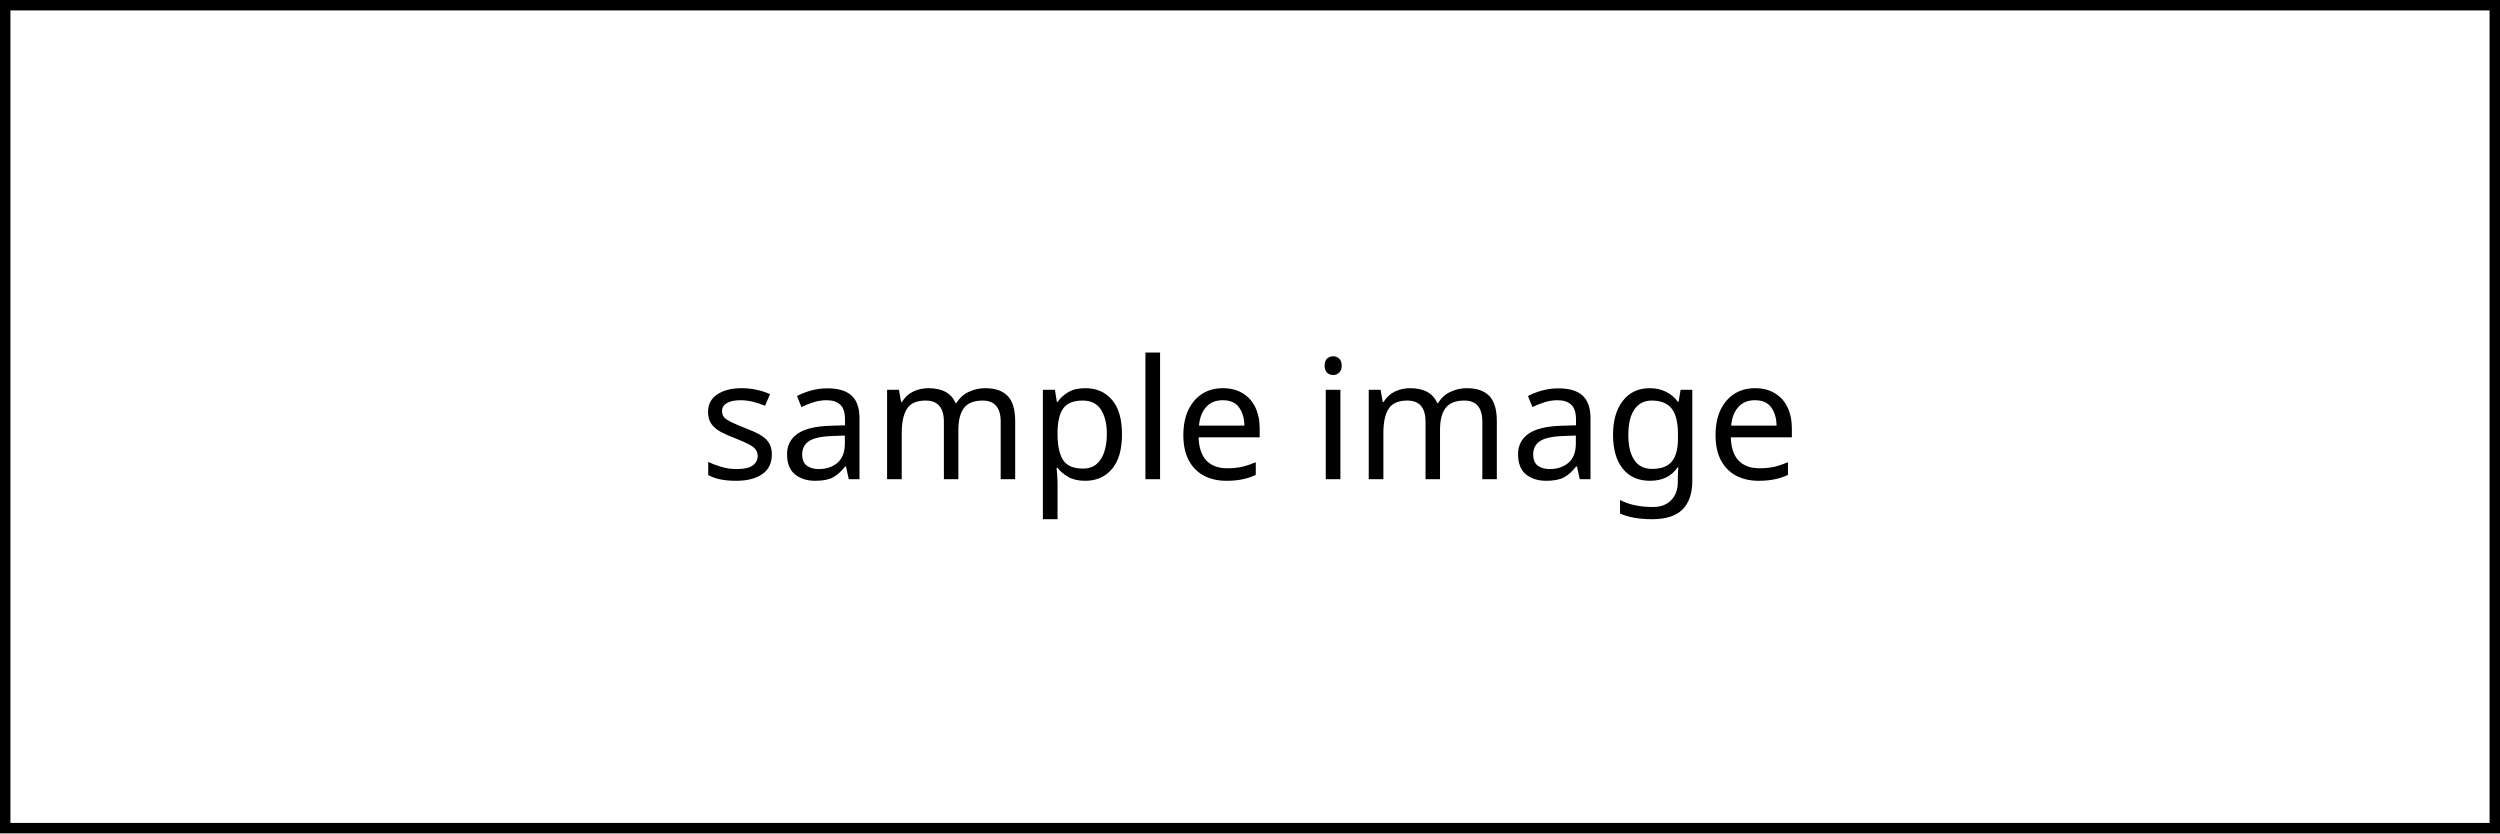
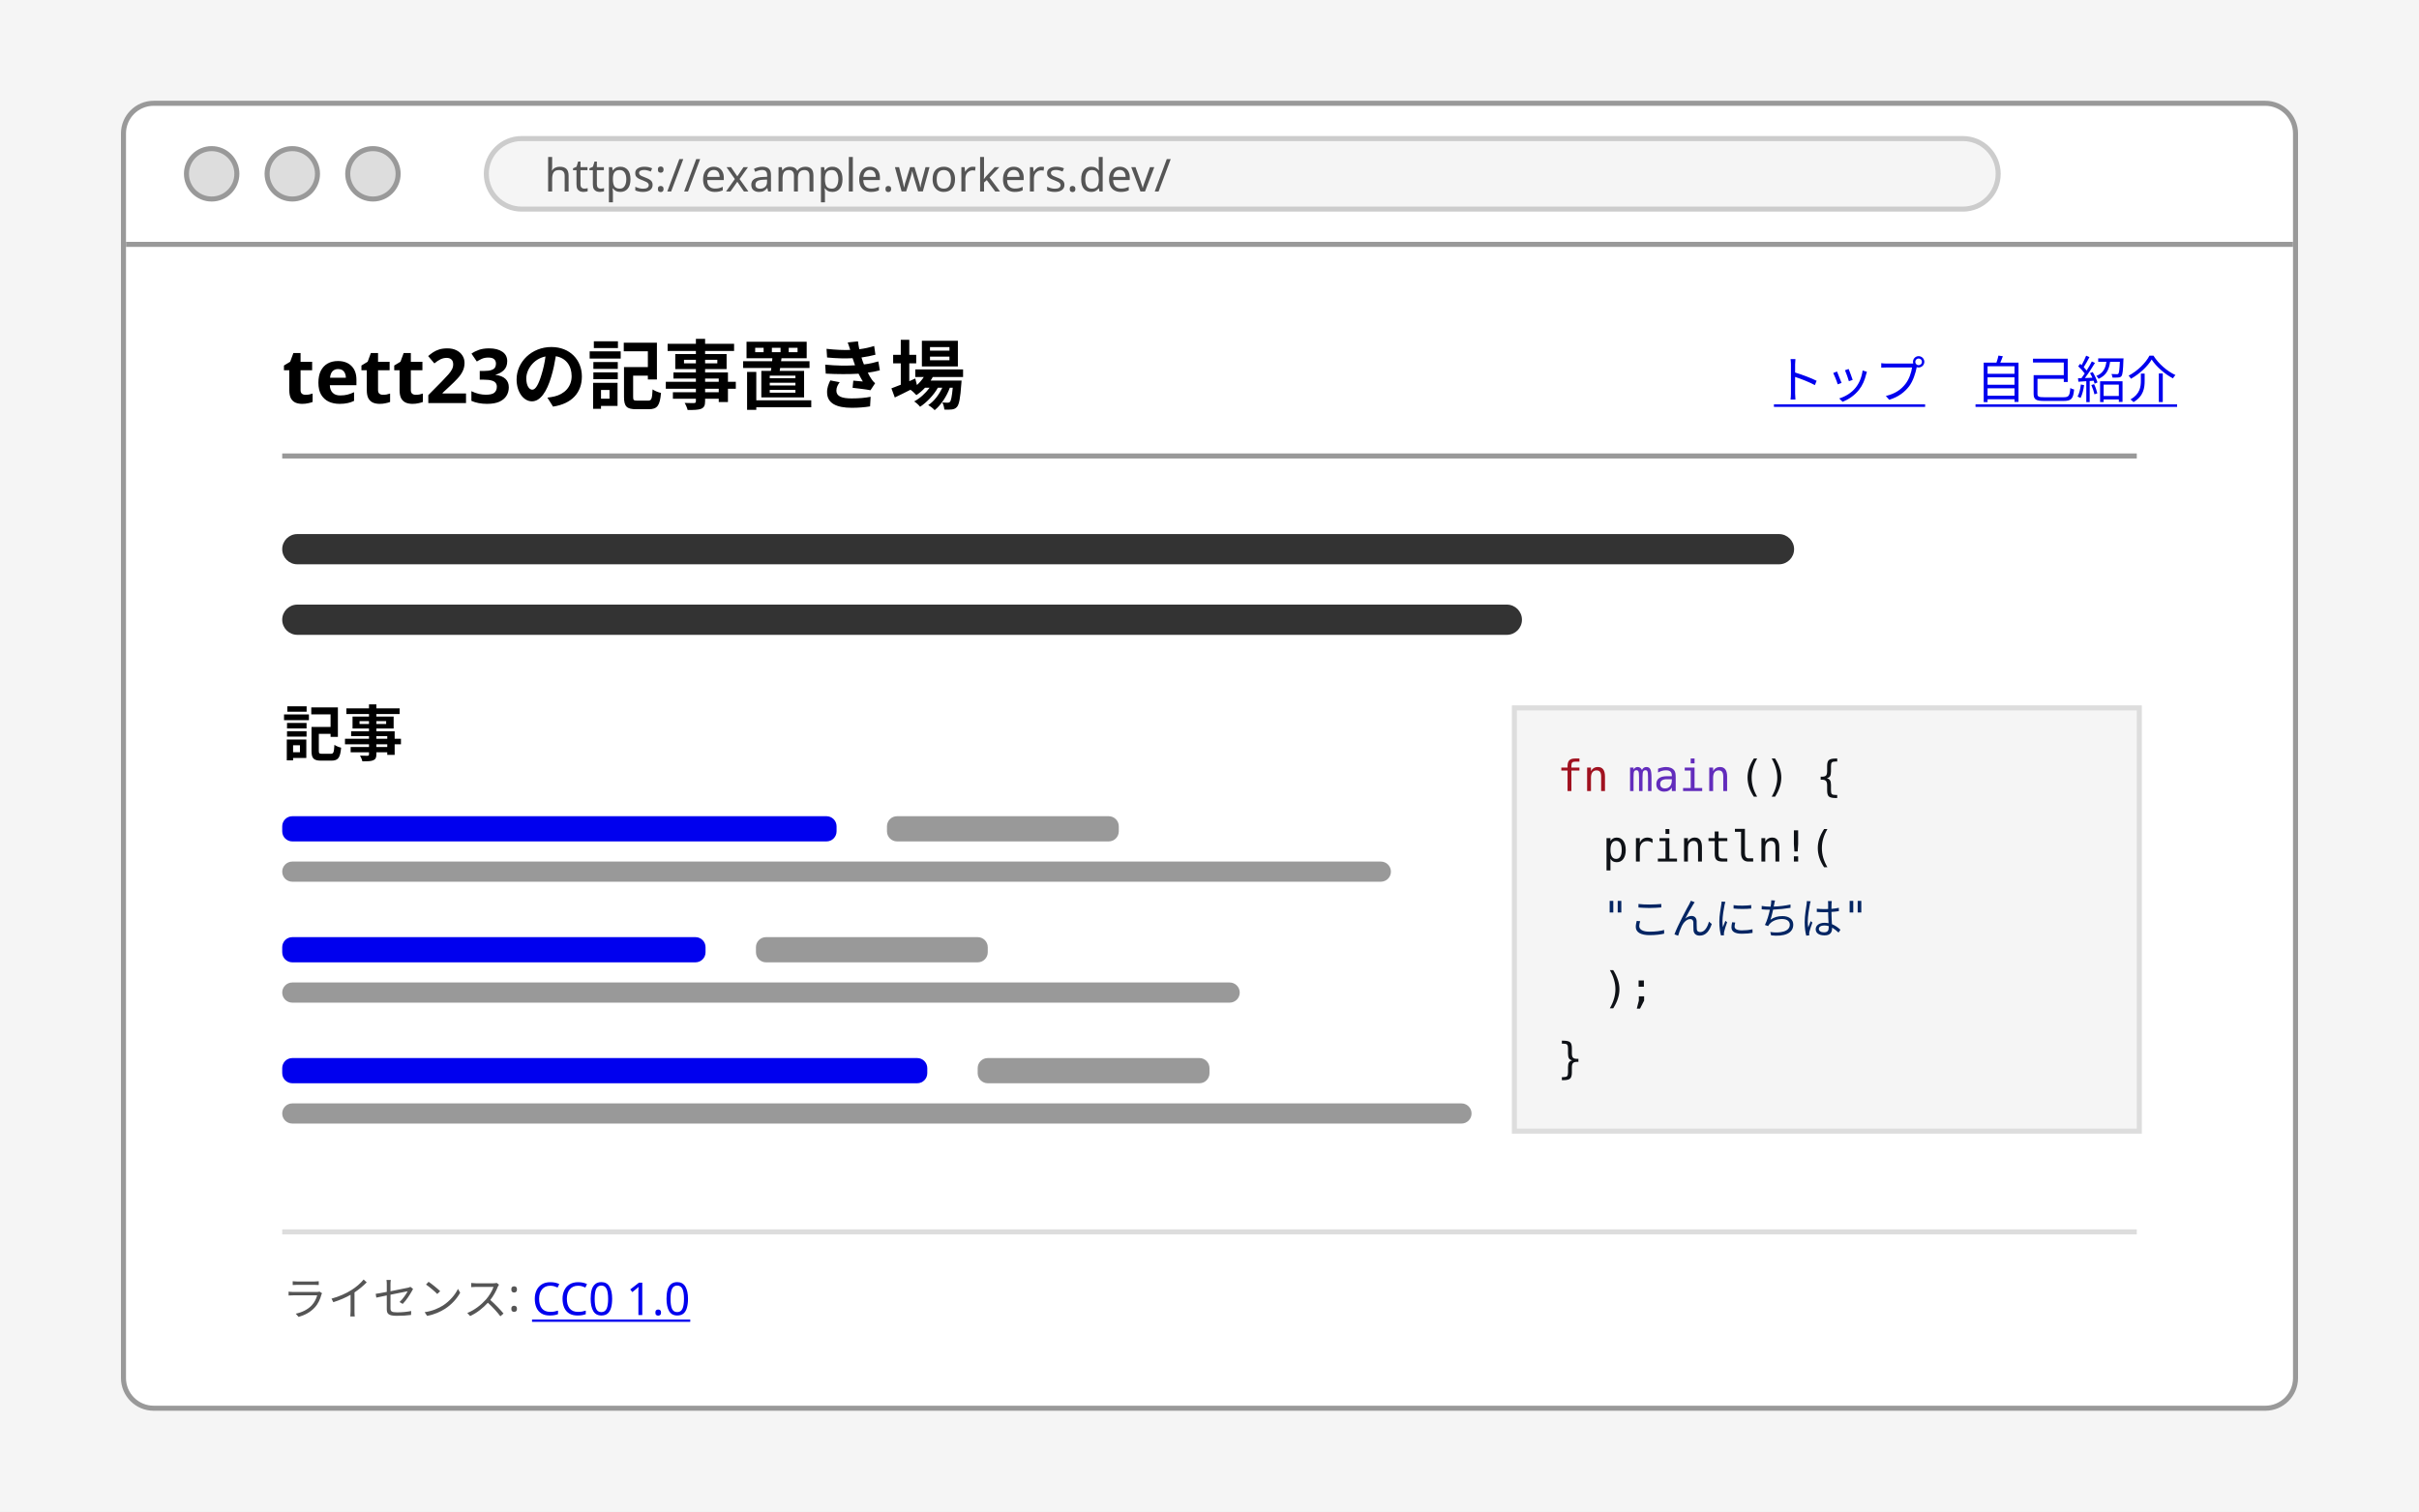
- <svg xmlns="http://www.w3.org/2000/svg" width="240" height="80" viewBox="0 0 240 80">
-   <rect x="0.5" y="0.5" width="239" height="79" fill="#ffffff" stroke="#000000" />
-   <text x="120" y="46" font-family="sans-serif" font-size="16" text-anchor="middle" fill="#000000">sample image</text>
+ <svg xmlns="http://www.w3.org/2000/svg" width="480" height="300" viewBox="0 0 480 300" font-family="sans-serif">
+   <rect width="480" height="300" fill="#f5f5f5" />
+   <rect x="24.5" y="20.5" width="431" height="259" rx="6" fill="#ffffff" stroke="#999999" />
+   <path d="M25 48.5 H455" stroke="#999999" />
+   <circle cx="42" cy="34.5" r="5" fill="#dddddd" stroke="#999999" />
+   <circle cx="58" cy="34.5" r="5" fill="#dddddd" stroke="#999999" />
+   <circle cx="74" cy="34.5" r="5" fill="#dddddd" stroke="#999999" />
+   <rect x="96.5" y="27.5" width="300" height="14" rx="7" fill="#f5f5f5" stroke="#cccccc" />
+   <text x="108" y="38" font-size="9" fill="#555555">https://example.workers.dev/</text>
+   <text x="56" y="80" font-size="15" font-weight="bold" fill="#000000">tett23の記事置き場</text>
+   <text x="352" y="79" font-size="10" fill="#0000ee" text-decoration="underline">トップ</text>
+   <text x="392" y="79" font-size="10" fill="#0000ee" text-decoration="underline">自己紹介</text>
+   <path d="M56 90.5 H424" stroke="#999999" />
+   <rect x="56" y="106" width="300" height="6" rx="3" fill="#333333" />
+   <rect x="56" y="120" width="246" height="6" rx="3" fill="#333333" />
+   <text x="56" y="150" font-size="12" font-weight="bold" fill="#000000">記事</text>
+   <g fill="#0000ee">
+     <rect x="56" y="162" width="110" height="5" rx="2" />
+     <rect x="56" y="186" width="84" height="5" rx="2" />
+     <rect x="56" y="210" width="128" height="5" rx="2" />
+   </g>
+   <g fill="#999999">
+     <rect x="176" y="162" width="46" height="5" rx="2" />
+     <rect x="150" y="186" width="46" height="5" rx="2" />
+     <rect x="194" y="210" width="46" height="5" rx="2" />
+     <rect x="56" y="171" width="220" height="4" rx="2" />
+     <rect x="56" y="195" width="190" height="4" rx="2" />
+     <rect x="56" y="219" width="236" height="4" rx="2" />
+   </g>
+   <rect x="300.5" y="140.5" width="124" height="84" fill="#f5f5f5" stroke="#dddddd" />
+   <g font-family="monospace" font-size="8.5">
+     <text x="309" y="157" fill="#a0111f">fn</text>
+     <text x="323" y="157" fill="#622cbc">main</text>
+     <text x="345" y="157" fill="#0e1116">() {</text>
+     <text x="318" y="171" fill="#0e1116">println!(</text>
+     <text x="318" y="185" fill="#032563">  "こんにちは"</text>
+     <text x="318" y="199" fill="#0e1116">);</text>
+     <text x="309" y="213" fill="#0e1116">}</text>
+   </g>
+   <path d="M56 244.5 H424" stroke="#dddddd" />
+   <text x="56" y="261" font-size="9" fill="#555555">ライセンス: <tspan fill="#0000ee" text-decoration="underline">CC0 1.0</tspan>
+   </text>
</svg>
